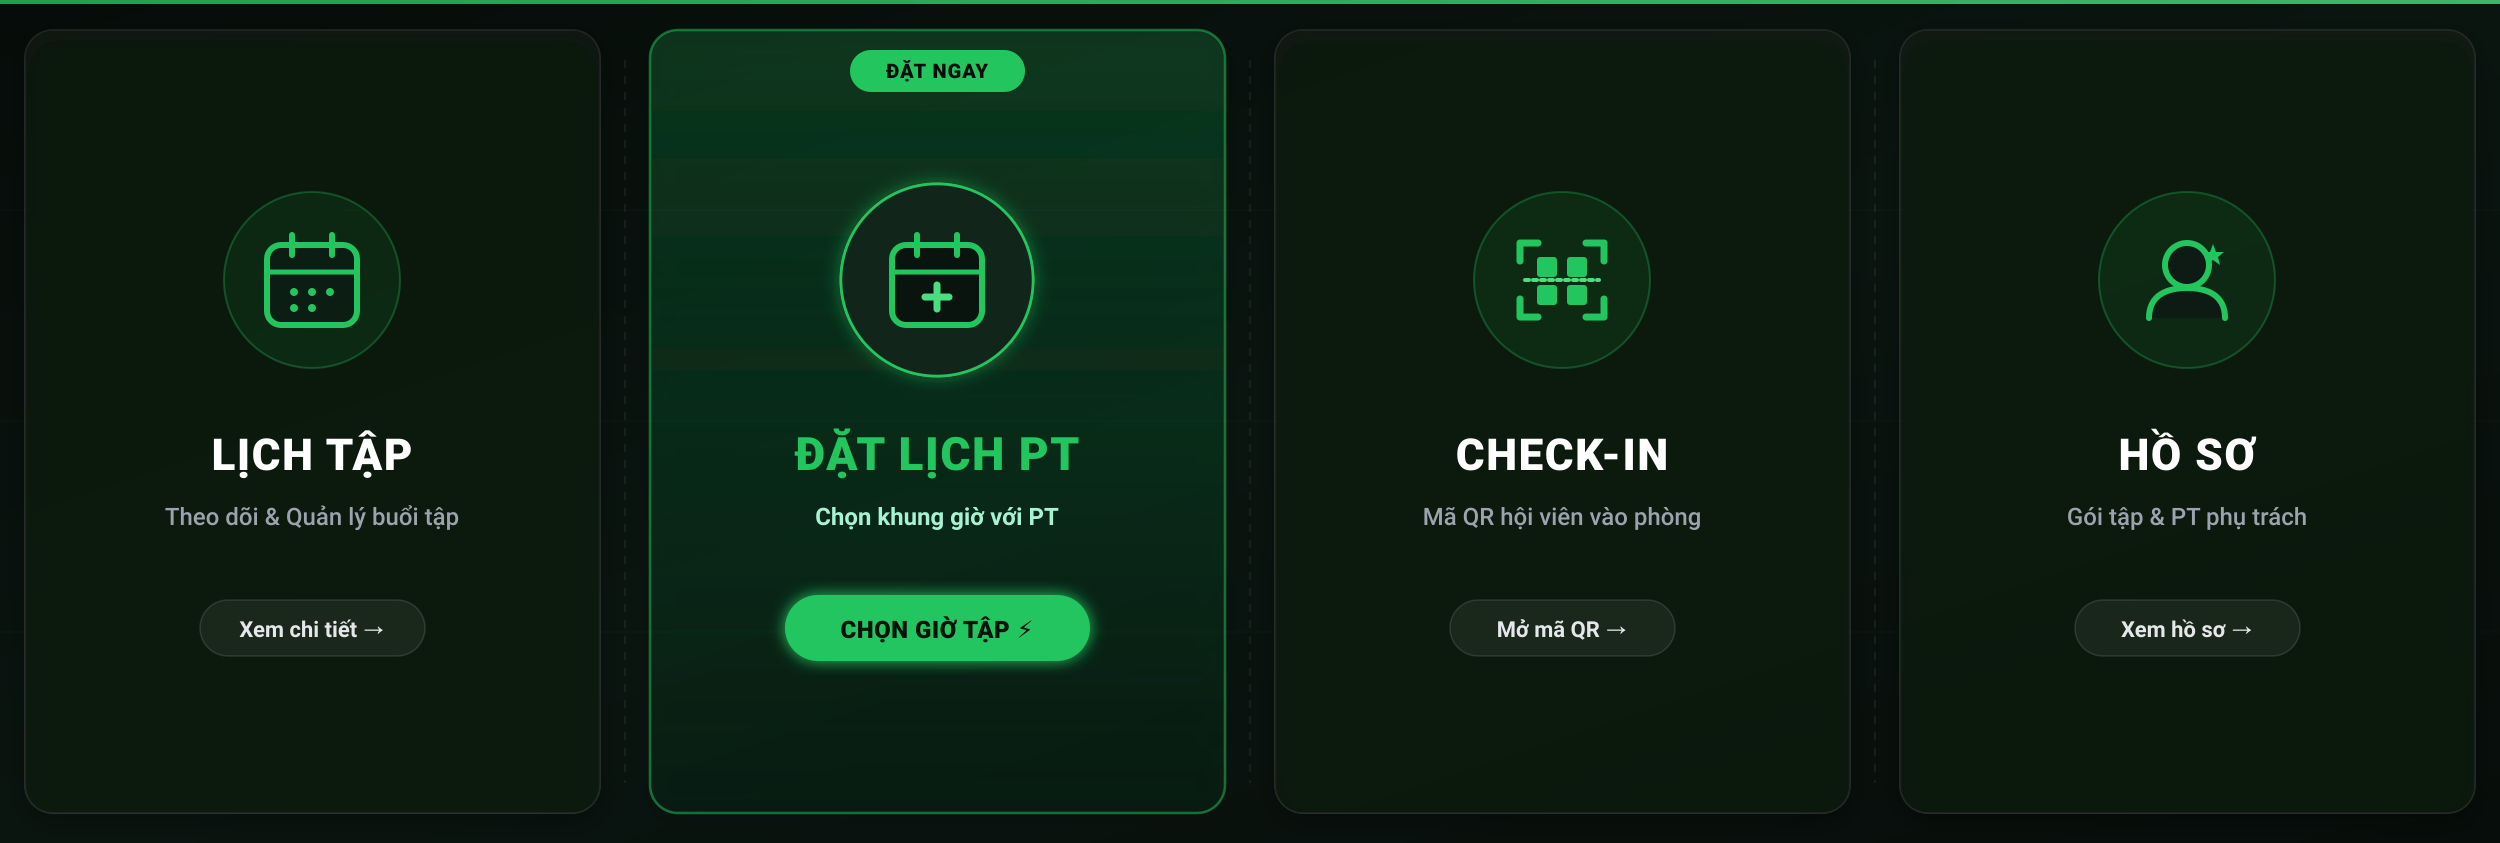
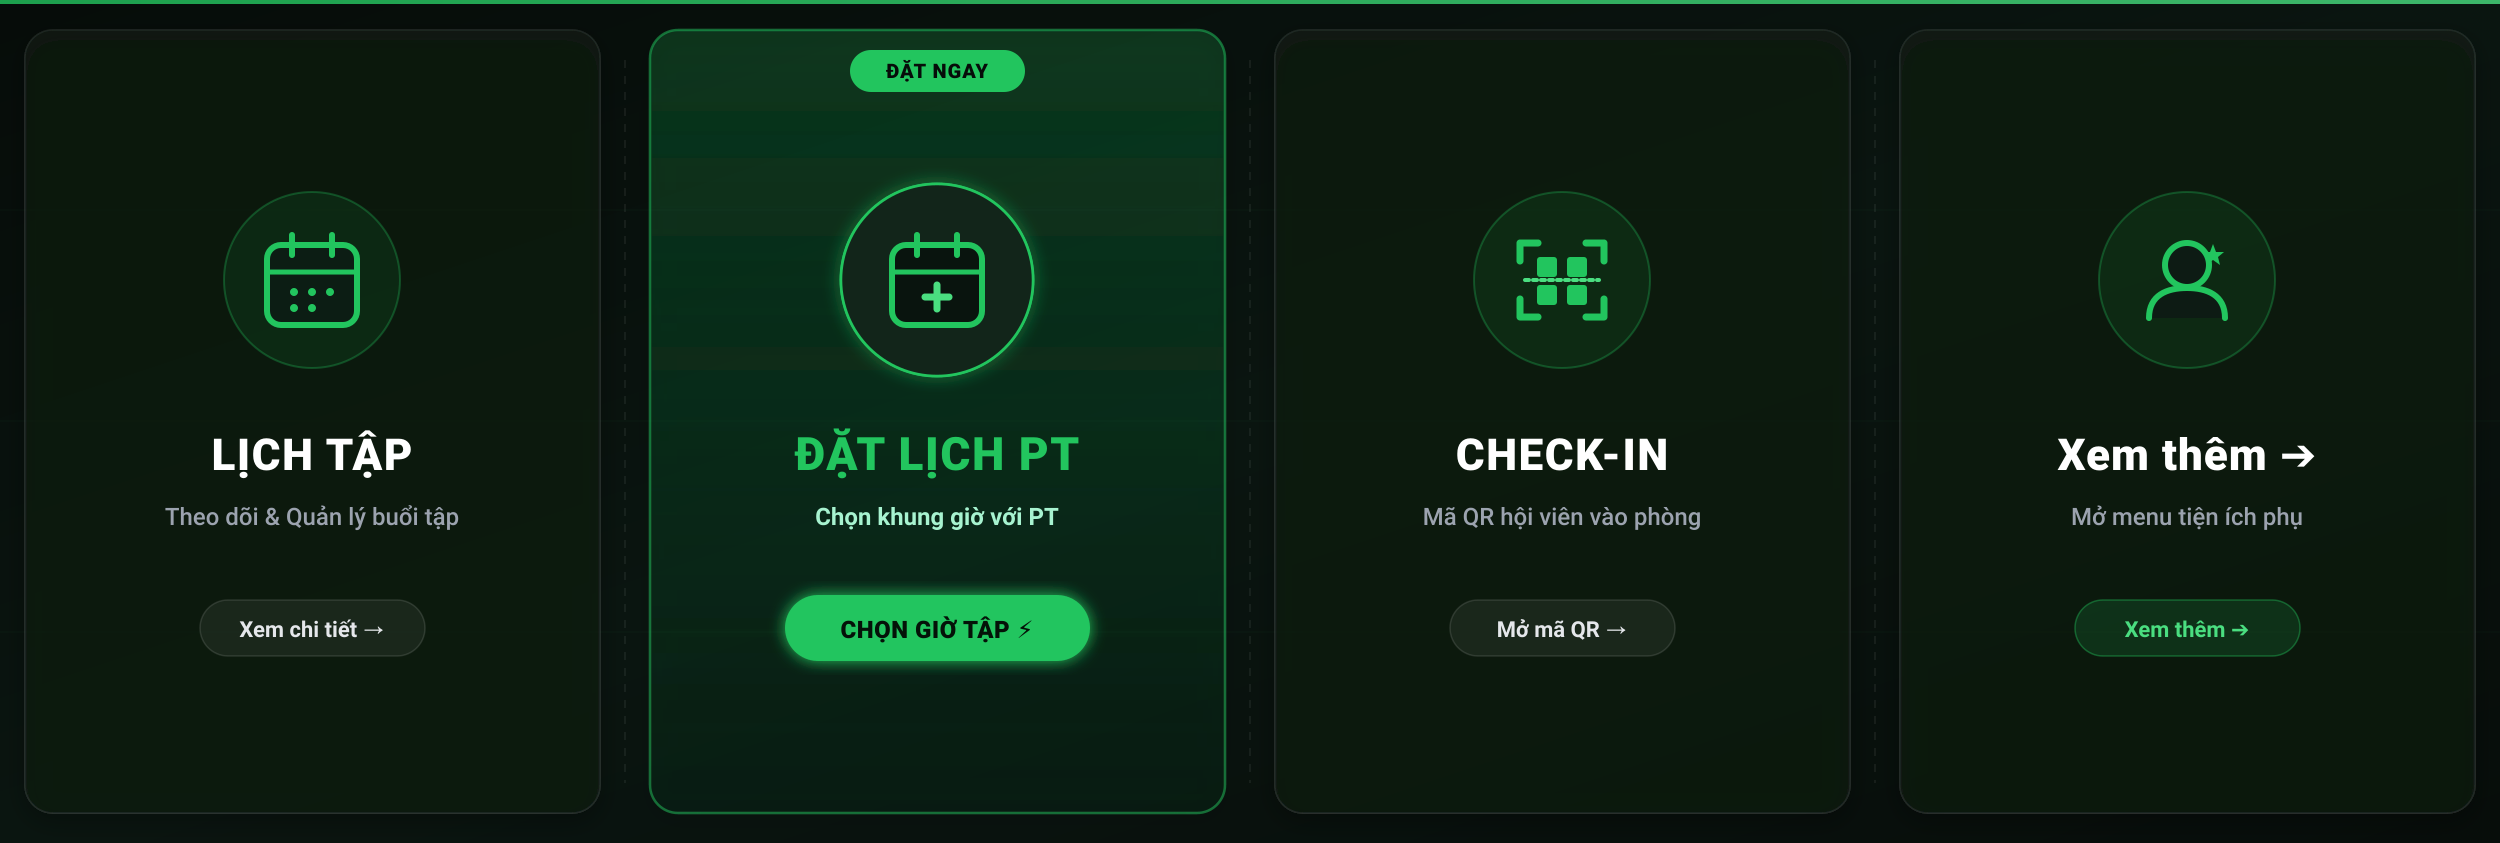
<svg xmlns="http://www.w3.org/2000/svg" viewBox="0 0 2500 843" width="2500" height="843" style="background:#080e0b; font-family:-apple-system, BlinkMacSystemFont, 'Segoe UI', Roboto, Helvetica, Arial, sans-serif;">
  <defs>
    <linearGradient id="bgGrad" x1="0%" y1="0%" x2="100%" y2="100%">
      <stop offset="0%" stop-color="#060c09" />
      <stop offset="50%" stop-color="#0a1510" />
      <stop offset="100%" stop-color="#070d0a" />
    </linearGradient>
    <linearGradient id="ctaGrad" x1="0%" y1="0%" x2="0%" y2="100%">
      <stop offset="0%" stop-color="#22c55e" stop-opacity="0.18" />
      <stop offset="100%" stop-color="#16a34a" stop-opacity="0.05" />
    </linearGradient>
    <linearGradient id="accentGrad" x1="0%" y1="0%" x2="100%" y2="0%">
      <stop offset="0%" stop-color="#22c55e" />
      <stop offset="100%" stop-color="#4ade80" />
    </linearGradient>
    <linearGradient id="glowGrad" x1="0%" y1="0%" x2="0%" y2="100%">
      <stop offset="0%" stop-color="#22c55e" stop-opacity="0.3" />
      <stop offset="100%" stop-color="#22c55e" stop-opacity="0" />
    </linearGradient>
    <filter id="glow" x="-20%" y="-20%" width="140%" height="140%">
      <feGaussianBlur stdDeviation="8" result="blur" />
      <feComposite in="SourceGraphic" in2="blur" operator="over" />
    </filter>
    <filter id="cardShadow" x="-10%" y="-10%" width="120%" height="120%">
      <feDropShadow dx="0" dy="8" stdDeviation="12" flood-color="#000000" flood-opacity="0.5" />
    </filter>
  </defs>
  <rect width="2500" height="843" fill="url(#bgGrad)" />
  <rect x="0" y="0" width="2500" height="4" fill="url(#accentGrad)" opacity="0.8" />
  <g opacity="0.04" stroke="#22c55e" stroke-width="1">
    <line x1="0" y1="210" x2="2500" y2="210" />
    <line x1="0" y1="421" x2="2500" y2="421" />
    <line x1="0" y1="632" x2="2500" y2="632" />
  </g>
  <g id="zone-schedule" transform="translate(0, 0)">
    <rect x="25" y="30" width="575" height="783" rx="28" fill="#111d17" fill-opacity="0.6" stroke="#ffffff" stroke-opacity="0.08" stroke-width="1.5" filter="url(#cardShadow)" />
    <circle cx="312" cy="280" r="88" fill="#16a34a" fill-opacity="0.12" stroke="#22c55e" stroke-opacity="0.3" stroke-width="2" />
    <g transform="translate(262, 230)" stroke="#22c55e" stroke-width="6" fill="none" stroke-linecap="round" stroke-linejoin="round">
      <rect x="5" y="15" width="90" height="80" rx="14" fill="#0d1b14" fill-opacity="0.8" />
      <line x1="5" y1="42" x2="95" y2="42" stroke-width="5" />
      <line x1="30" y1="5" x2="30" y2="25" />
      <line x1="70" y1="5" x2="70" y2="25" />
      <circle cx="32" cy="62" r="4" fill="#22c55e" stroke="none" />
      <circle cx="50" cy="62" r="4" fill="#22c55e" stroke="none" />
      <circle cx="68" cy="62" r="4" fill="#22c55e" stroke="none" />
      <circle cx="32" cy="78" r="4" fill="#22c55e" stroke="none" />
      <circle cx="50" cy="78" r="4" fill="#22c55e" stroke="none" />
    </g>
    <text x="312" y="470" text-anchor="middle" font-size="44" font-weight="900" fill="#ffffff" letter-spacing="1.5">LỊCH TẬP</text>
    <text x="312" y="525" text-anchor="middle" font-size="24" font-weight="500" fill="#9ca3af">Theo dõi &amp; Quản lý buổi tập</text>
    <rect x="200" y="600" width="225" height="56" rx="28" fill="#ffffff" fill-opacity="0.06" stroke="#ffffff" stroke-opacity="0.12" stroke-width="1.5" />
    <text x="312" y="637" text-anchor="middle" font-size="22" font-weight="700" fill="#e5e7eb">Xem chi tiết →</text>
  </g>
  <line x1="625" y1="60" x2="625" y2="783" stroke="#ffffff" stroke-opacity="0.08" stroke-width="1.5" stroke-dasharray="8 8" />
  <g id="zone-book" transform="translate(625, 0)">
    <rect x="25" y="30" width="575" height="783" rx="28" fill="url(#ctaGrad)" stroke="#22c55e" stroke-opacity="0.5" stroke-width="2.5" filter="url(#cardShadow)" />
    <rect x="225" y="50" width="175" height="42" rx="21" fill="#22c55e" />
    <text x="312" y="78" text-anchor="middle" font-size="20" font-weight="900" fill="#060c09" letter-spacing="1">ĐẶT NGAY</text>
    <circle cx="312" cy="280" r="96" fill="#22c55e" fill-opacity="0.18" stroke="#22c55e" stroke-width="3" filter="url(#glow)" />
    <circle cx="312" cy="280" r="96" fill="#12251a" stroke="#22c55e" stroke-width="2.5" />
    <g transform="translate(262, 230)" stroke="#22c55e" stroke-width="6" fill="none" stroke-linecap="round" stroke-linejoin="round">
      <rect x="5" y="15" width="90" height="80" rx="14" fill="#09140e" />
      <line x1="5" y1="42" x2="95" y2="42" stroke-width="5" />
      <line x1="30" y1="5" x2="30" y2="25" />
      <line x1="70" y1="5" x2="70" y2="25" />
      <line x1="50" y1="55" x2="50" y2="79" stroke="#4ade80" stroke-width="7" />
      <line x1="38" y1="67" x2="62" y2="67" stroke="#4ade80" stroke-width="7" />
    </g>
    <text x="312" y="470" text-anchor="middle" font-size="46" font-weight="900" fill="#22c55e" letter-spacing="1.5">ĐẶT LỊCH PT</text>
    <text x="312" y="525" text-anchor="middle" font-size="24" font-weight="600" fill="#a7f3d0">Chọn khung giờ với PT</text>
    <rect x="160" y="595" width="305" height="66" rx="33" fill="#22c55e" filter="url(#glow)" />
    <text x="312" y="638" text-anchor="middle" font-size="24" font-weight="900" fill="#041208" letter-spacing="0.5">CHỌN GIỜ TẬP ⚡</text>
  </g>
  <line x1="1250" y1="60" x2="1250" y2="783" stroke="#ffffff" stroke-opacity="0.08" stroke-width="1.5" stroke-dasharray="8 8" />
  <g id="zone-checkin" transform="translate(1250, 0)">
    <rect x="25" y="30" width="575" height="783" rx="28" fill="#111d17" fill-opacity="0.6" stroke="#ffffff" stroke-opacity="0.08" stroke-width="1.5" filter="url(#cardShadow)" />
    <circle cx="312" cy="280" r="88" fill="#16a34a" fill-opacity="0.12" stroke="#22c55e" stroke-opacity="0.3" stroke-width="2" />
    <g transform="translate(265, 233)" stroke="#22c55e" stroke-width="6" fill="none" stroke-linecap="round" stroke-linejoin="round">
      <path d="M 5 28 L 5 10 L 23 10" stroke-width="7" />
      <path d="M 89 28 L 89 10 L 71 10" stroke-width="7" />
      <path d="M 5 66 L 5 84 L 23 84" stroke-width="7" />
      <path d="M 89 66 L 89 84 L 71 84" stroke-width="7" />
      <rect x="22" y="24" width="20" height="20" rx="3" fill="#22c55e" stroke="none" />
      <rect x="52" y="24" width="20" height="20" rx="3" fill="#22c55e" stroke="none" />
      <rect x="22" y="52" width="20" height="20" rx="3" fill="#22c55e" stroke="none" />
      <rect x="52" y="52" width="20" height="20" rx="3" fill="#22c55e" stroke="none" />
      <line x1="10" y1="47" x2="84" y2="47" stroke="#4ade80" stroke-width="4" stroke-dasharray="4 4" />
    </g>
    <text x="312" y="470" text-anchor="middle" font-size="44" font-weight="900" fill="#ffffff" letter-spacing="1.5">CHECK-IN</text>
    <text x="312" y="525" text-anchor="middle" font-size="24" font-weight="500" fill="#9ca3af">Mã QR hội viên vào phòng</text>
    <rect x="200" y="600" width="225" height="56" rx="28" fill="#ffffff" fill-opacity="0.06" stroke="#ffffff" stroke-opacity="0.12" stroke-width="1.5" />
    <text x="312" y="637" text-anchor="middle" font-size="22" font-weight="700" fill="#e5e7eb">Mở mã QR →</text>
  </g>
  <line x1="1875" y1="60" x2="1875" y2="783" stroke="#ffffff" stroke-opacity="0.08" stroke-width="1.5" stroke-dasharray="8 8" />
  <g id="zone-profile" transform="translate(1875, 0)">
    <rect x="25" y="30" width="575" height="783" rx="28" fill="#111d17" fill-opacity="0.6" stroke="#ffffff" stroke-opacity="0.08" stroke-width="1.5" filter="url(#cardShadow)" />
    <circle cx="312" cy="280" r="88" fill="#16a34a" fill-opacity="0.12" stroke="#22c55e" stroke-opacity="0.3" stroke-width="2" />
    <g transform="translate(262, 230)" stroke="#22c55e" stroke-width="6" fill="none" stroke-linecap="round" stroke-linejoin="round">
      <circle cx="50" cy="35" r="22" fill="#0d1b14" />
      <path d="M 12 88 C 12 65, 30 58, 50 58 C 70 58, 88 65, 88 88" fill="#0d1b14" />
      <polygon points="76,14 79,22 87,22 81,27 83,35 76,30 69,35 71,27 65,22 73,22" fill="#22c55e" stroke="none" />
    </g>
-     <text x="312" y="470" text-anchor="middle" font-size="44" font-weight="900" fill="#ffffff" letter-spacing="1.5">HỒ SƠ</text>
-     <text x="312" y="525" text-anchor="middle" font-size="24" font-weight="500" fill="#9ca3af">Gói tập &amp; PT phụ trách</text>
-     <rect x="200" y="600" width="225" height="56" rx="28" fill="#ffffff" fill-opacity="0.06" stroke="#ffffff" stroke-opacity="0.12" stroke-width="1.5" />
-     <text x="312" y="637" text-anchor="middle" font-size="22" font-weight="700" fill="#e5e7eb">Xem hồ sơ →</text>
+     <text x="312" y="470" text-anchor="middle" font-size="44" font-weight="900" fill="#ffffff" letter-spacing="1">Xem thêm ➔</text>
+     <text x="312" y="525" text-anchor="middle" font-size="24" font-weight="500" fill="#9ca3af">Mở menu tiện ích phụ</text>
+     <rect x="200" y="600" width="225" height="56" rx="28" fill="#22c55e" fill-opacity="0.15" stroke="#22c55e" stroke-opacity="0.4" stroke-width="1.5" />
+     <text x="312" y="637" text-anchor="middle" font-size="22" font-weight="700" fill="#4ade80">Xem thêm ➔</text>
  </g>
</svg>
